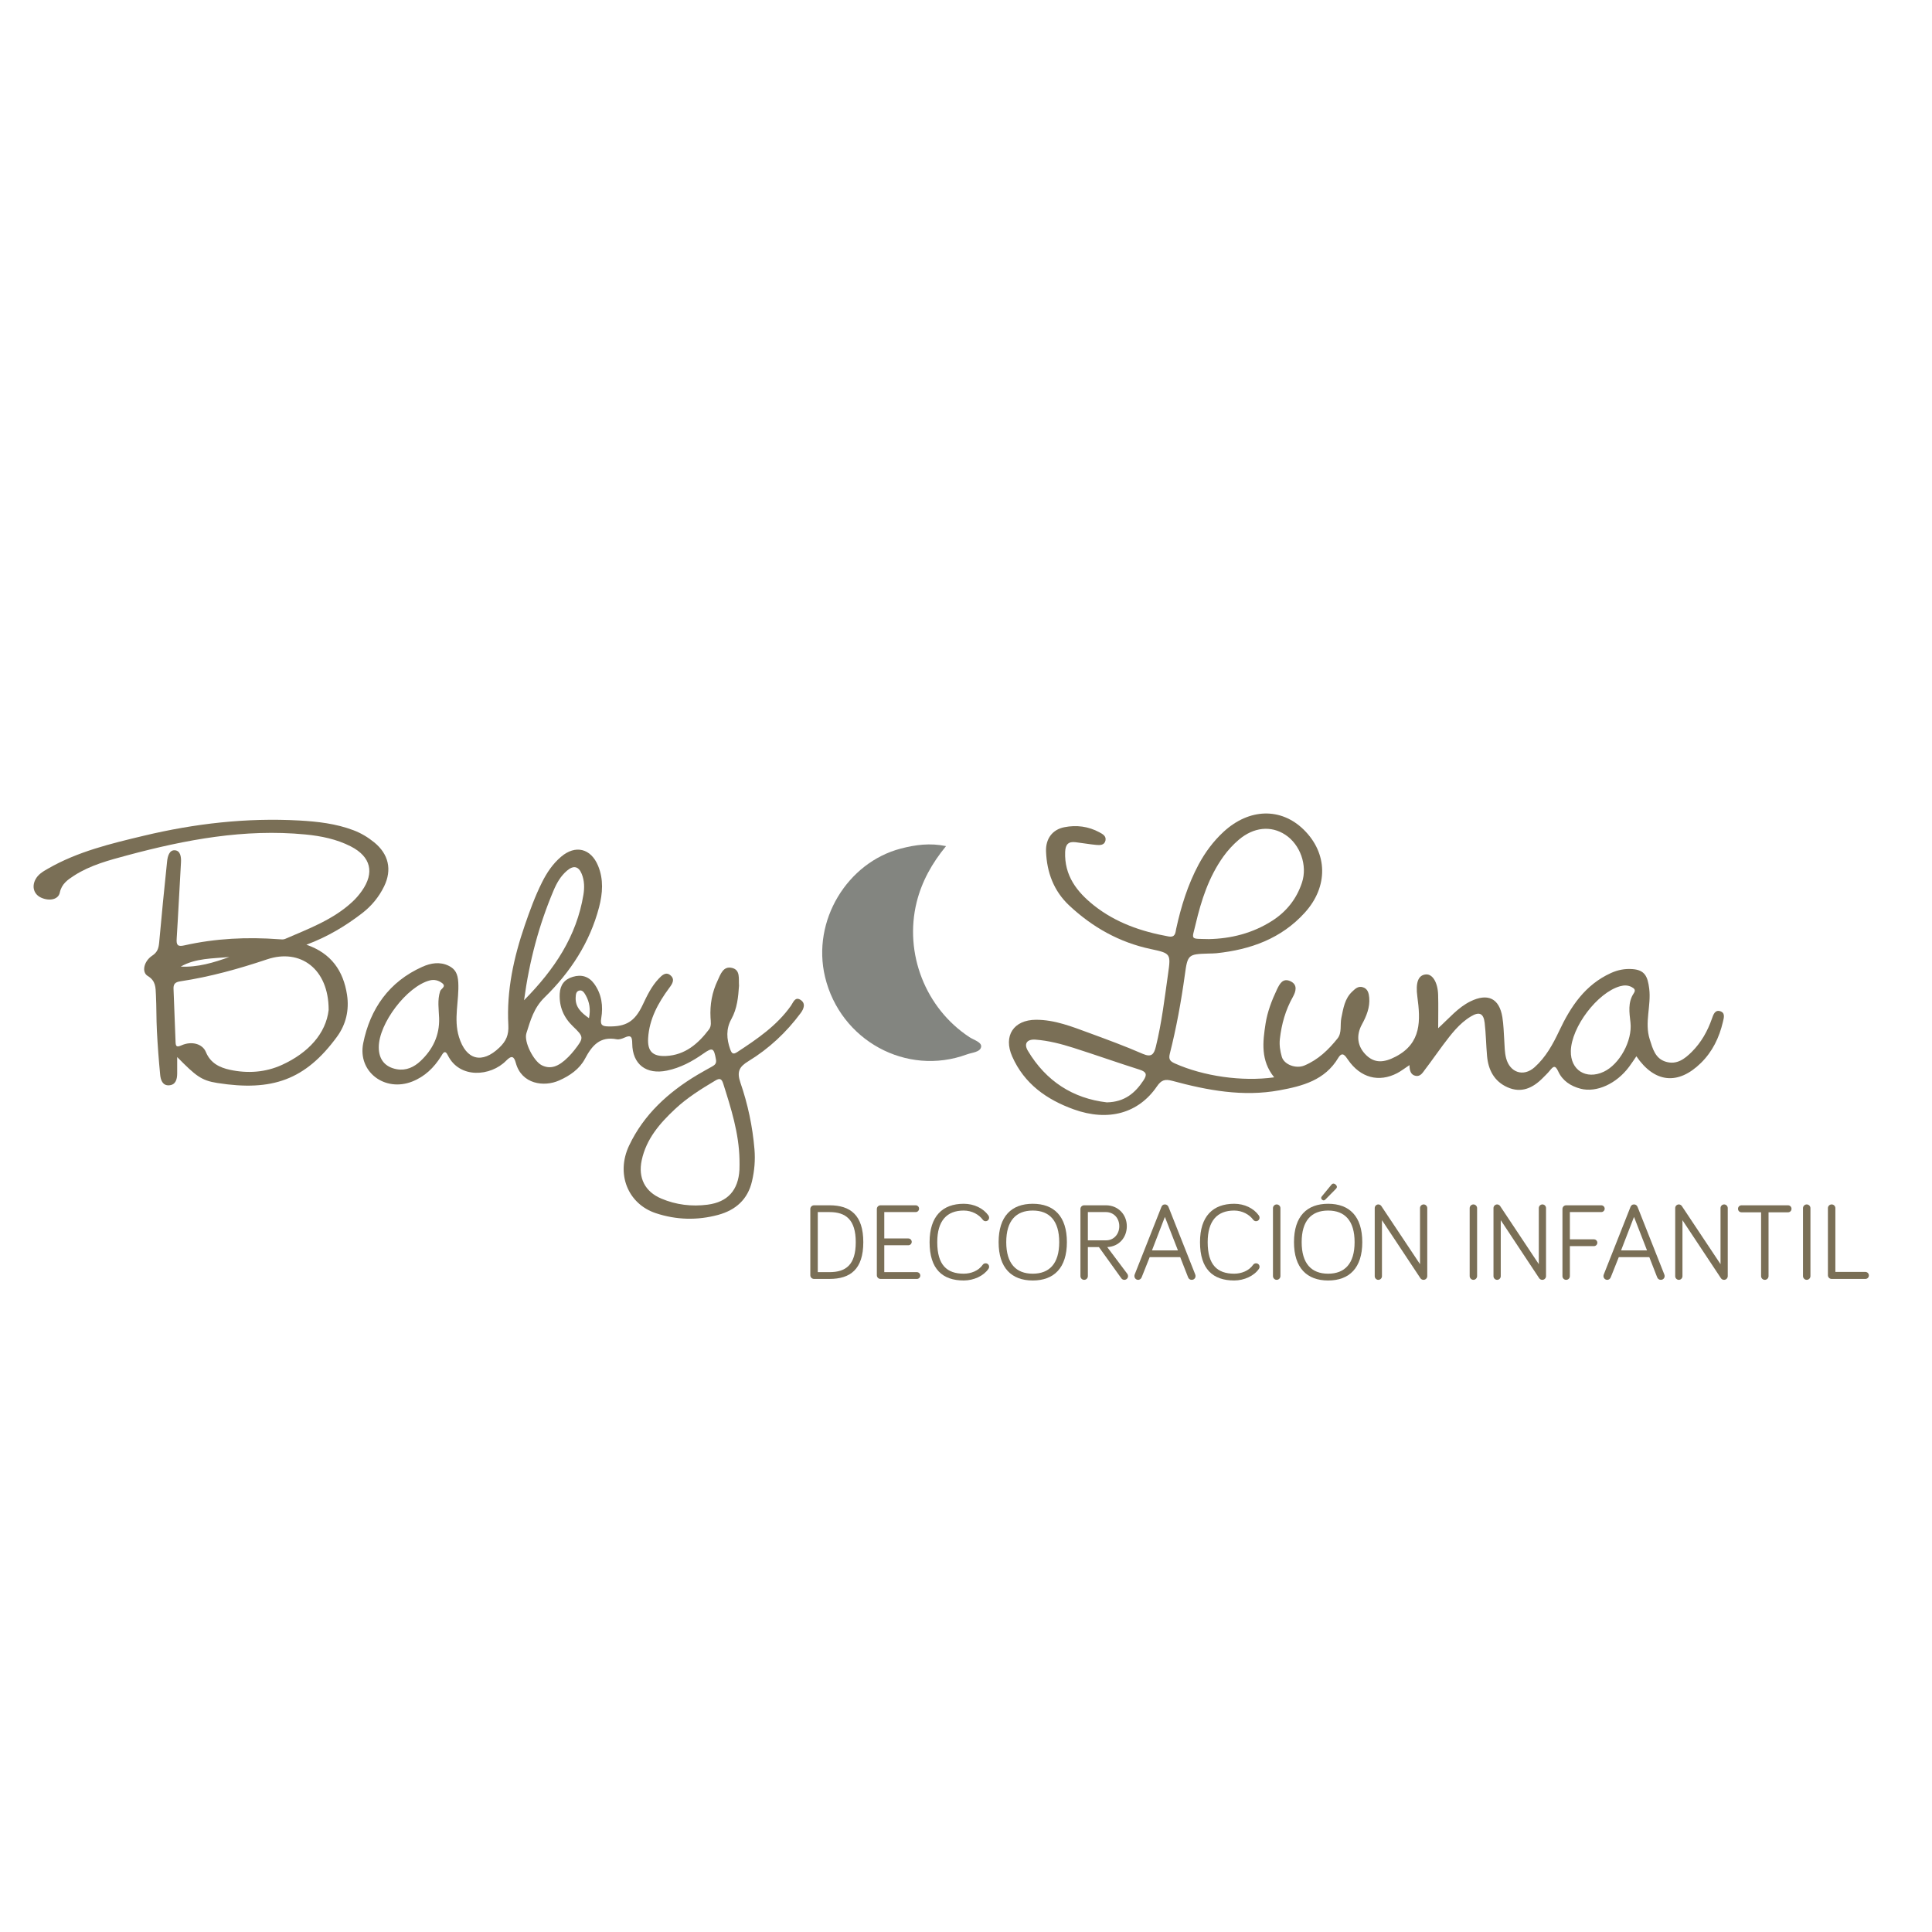
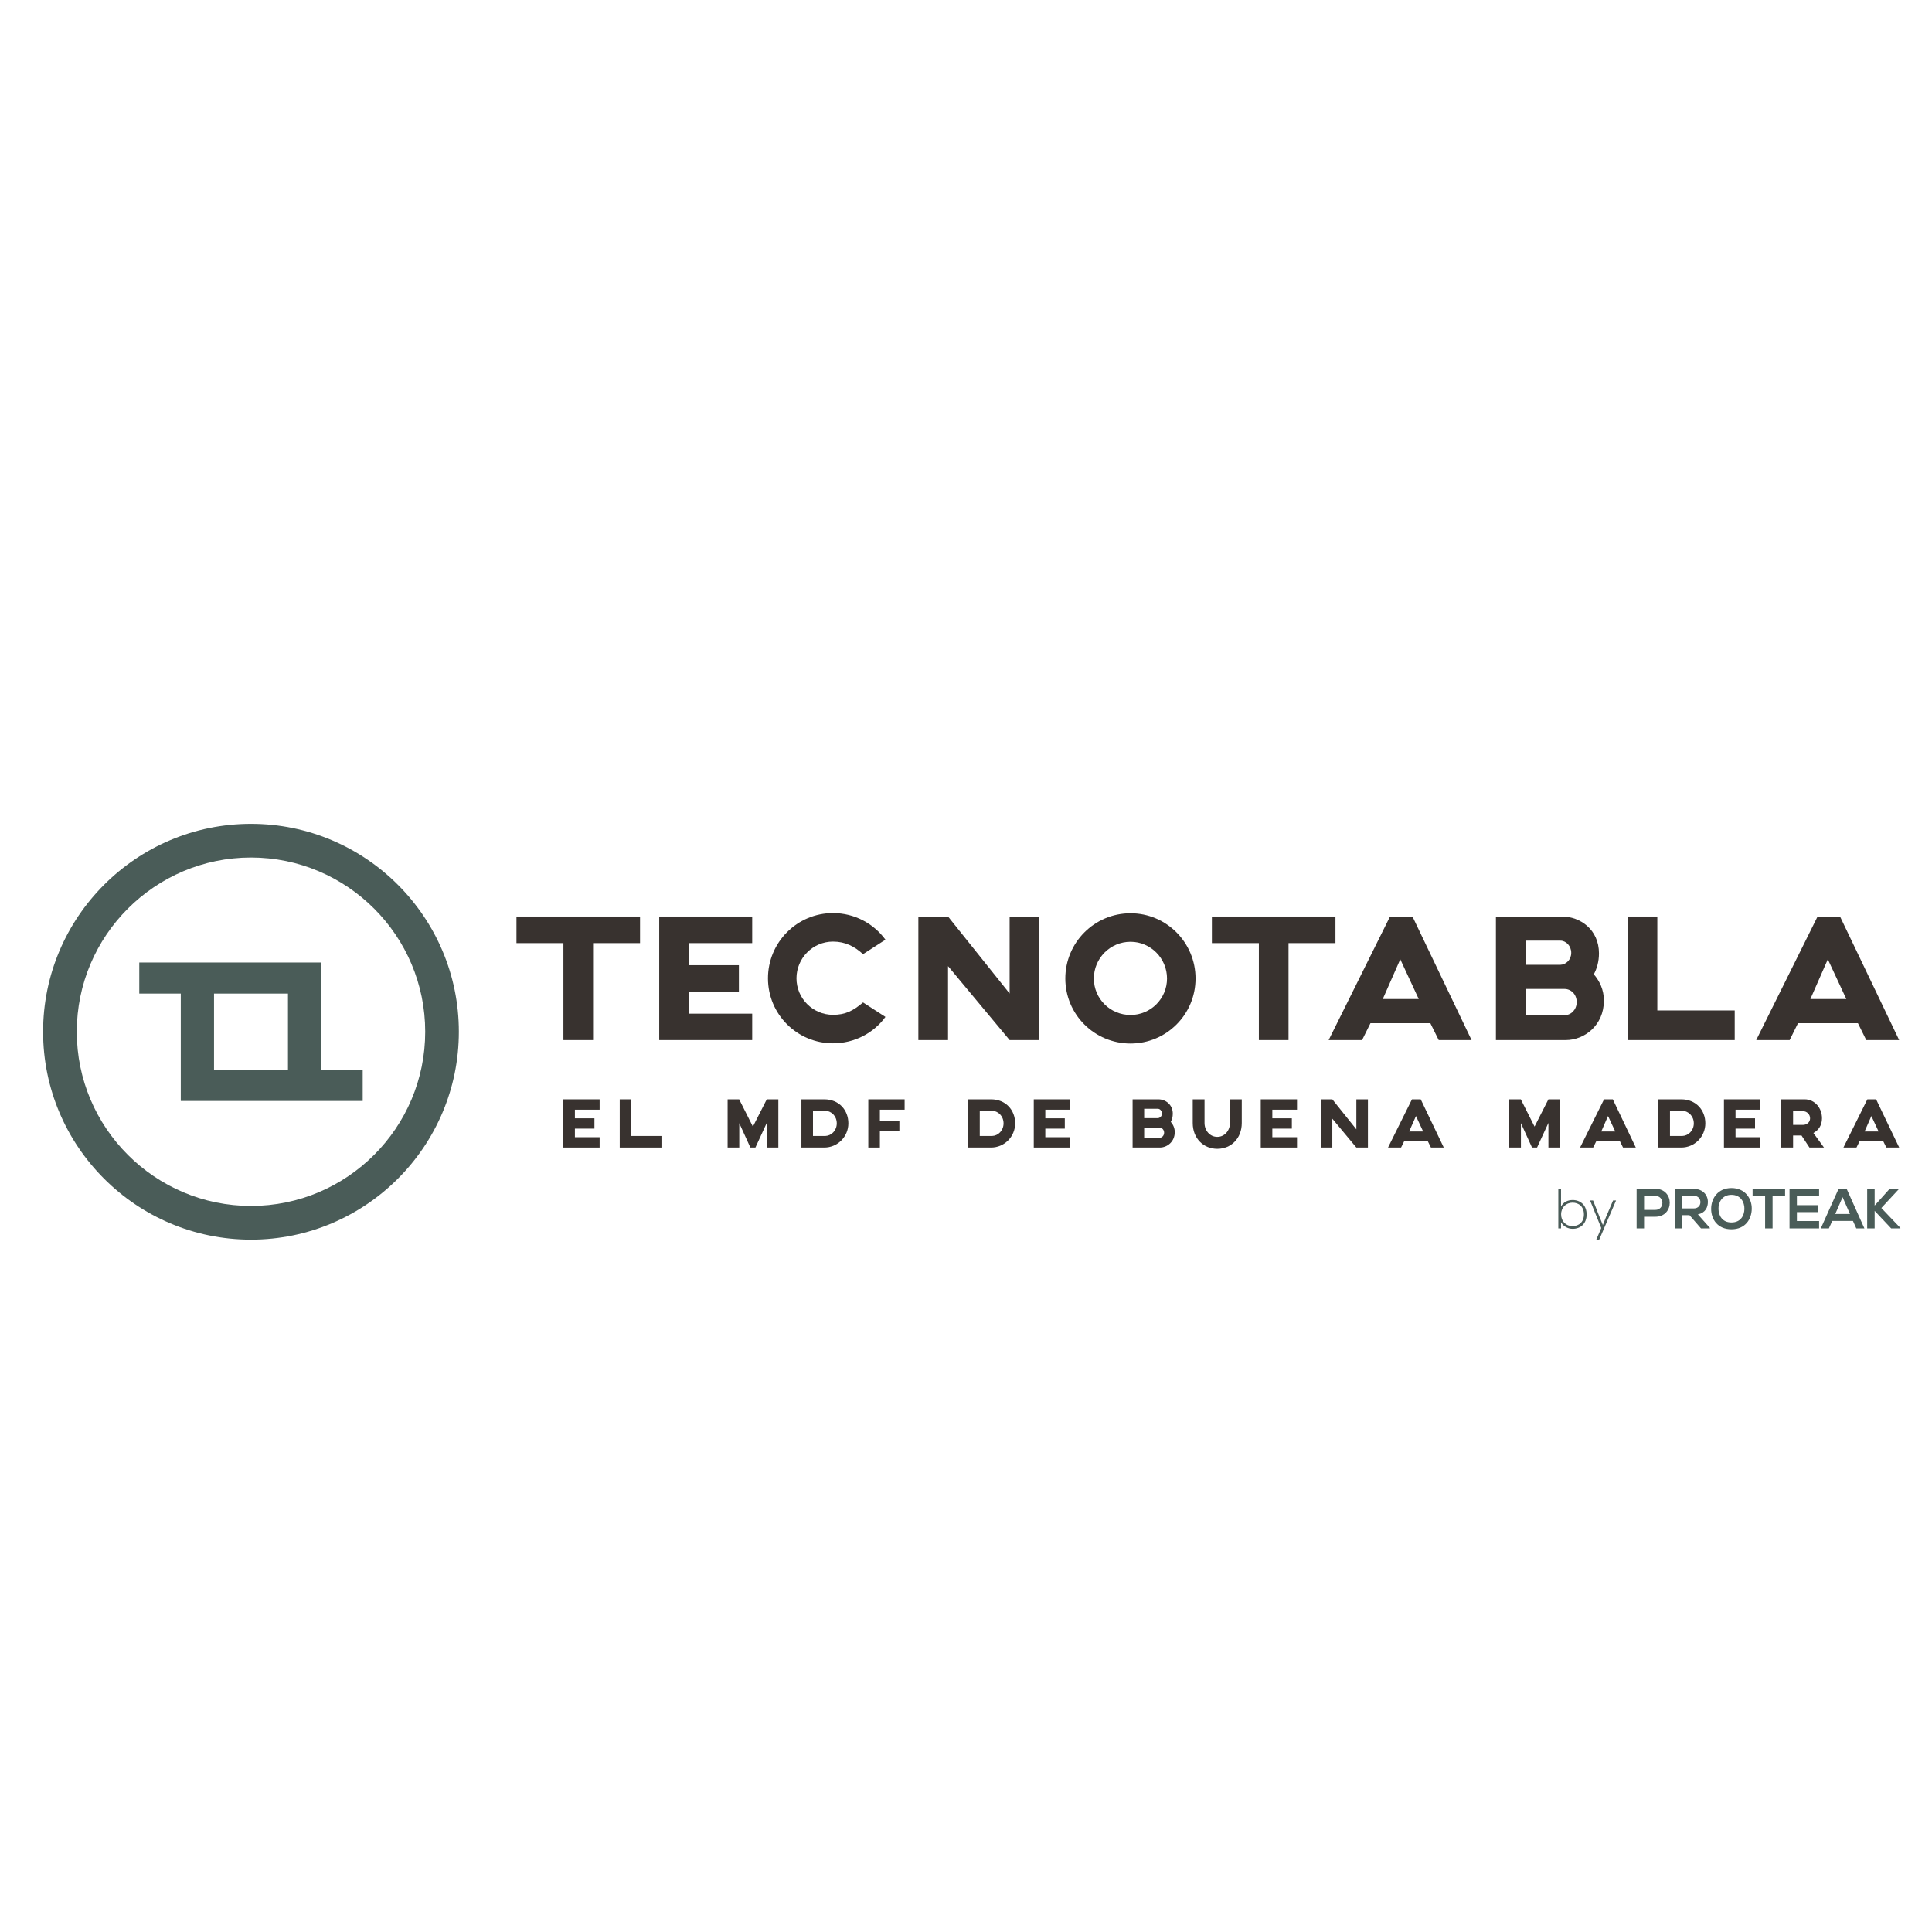
- <svg xmlns="http://www.w3.org/2000/svg" xmlns:xlink="http://www.w3.org/1999/xlink" version="1.1" id="Capa_1" x="0px" y="0px" width="450px" height="450px" viewBox="0 0 450 450" enable-background="new 0 0 450 450" xml:space="preserve">
+ <svg xmlns="http://www.w3.org/2000/svg" version="1.1" id="Capa_1" x="0px" y="0px" width="450px" height="450px" viewBox="0 0 450 450" enable-background="new 0 0 450 450" xml:space="preserve">
  <g>
-     <g>
-       <g>
-         <defs>
-           <rect id="SVGID_74_" x="-527.563" y="124.062" width="408.996" height="185.66" />
-         </defs>
-         <clipPath id="SVGID_1_">
-           <use xlink:href="#SVGID_74_" overflow="visible" />
-         </clipPath>
-         <g clip-path="url(#SVGID_1_)">
-           <defs>
-             <path id="SVGID_76_" d="M-217.311,124.062c17.077,11.705,28.606,38.736,44.914,52.967       c26.746,23.377,32.102,16.051,53.822,28.664c-0.493-20.325-23.873-41.633-36.655-52.66       C-178.013,133.403-189.238,125.946-217.311,124.062z" />
-           </defs>
-           <clipPath id="SVGID_2_">
-             <use xlink:href="#SVGID_76_" overflow="visible" />
-           </clipPath>
-           <defs>
-             <filter id="Adobe_OpacityMaskFilter" filterUnits="userSpaceOnUse" x="-345.27" y="-12.357" width="354.65" height="354.472">
-               <feColorMatrix type="matrix" values="1 0 0 0 0  0 1 0 0 0  0 0 1 0 0  0 0 0 1 0" />
-             </filter>
-           </defs>
-           <mask maskUnits="userSpaceOnUse" x="-345.27" y="-12.357" width="354.65" height="354.472" id="SVGID_4_">
-             <g filter="url(#Adobe_OpacityMaskFilter)">
-               <g enable-background="new    ">
-                 <g>
-                   <defs>
-                     <polygon id="SVGID_79_" points="-260.22,171.958 -176.52,78.511 -75.675,157.792 -159.371,251.246          " />
-                   </defs>
-                   <clipPath id="SVGID_6_" clip-path="url(#SVGID_2_)">
-                     <use xlink:href="#SVGID_79_" overflow="visible" />
-                   </clipPath>
-                   <linearGradient id="SVGID_8_" gradientUnits="userSpaceOnUse" x1="-3638.696" y1="-3944.558" x2="-3638.169" y2="-3944.558" gradientTransform="matrix(37.9924 -45.2779 45.2779 37.9924 316667.75 -14714.479)">
-                     <stop offset="0" style="stop-color:#828383" />
-                     <stop offset="0.413" style="stop-color:#828383" />
-                     <stop offset="0.7" style="stop-color:#C5C5C6" />
-                     <stop offset="0.917" style="stop-color:#FFFFFF" />
-                     <stop offset="1" style="stop-color:#FFFFFF" />
-                   </linearGradient>
-                   <polygon clip-path="url(#SVGID_6_)" fill="url(#SVGID_8_)" points="-151.92,342.114 9.381,149.88 -183.971,-12.357           -345.27,179.877         " />
-                 </g>
-               </g>
-             </g>
-           </mask>
-           <g clip-path="url(#SVGID_2_)" mask="url(#SVGID_4_)">
-             <g>
-               <defs>
-                 <rect id="SVGID_82_" x="-260.22" y="78.511" width="184.545" height="172.735" />
-               </defs>
-               <clipPath id="SVGID_9_">
-                 <use xlink:href="#SVGID_82_" overflow="visible" />
-               </clipPath>
-               <g clip-path="url(#SVGID_9_)">
-                 <defs>
-                   <polygon id="SVGID_84_" points="-260.22,171.958 -176.52,78.511 -75.675,157.792 -159.371,251.246         " />
-                 </defs>
-                 <clipPath id="SVGID_10_">
-                   <use xlink:href="#SVGID_84_" overflow="visible" />
-                 </clipPath>
-                 <linearGradient id="SVGID_11_" gradientUnits="userSpaceOnUse" x1="-3638.696" y1="-3944.558" x2="-3638.169" y2="-3944.558" gradientTransform="matrix(37.9924 -45.2779 45.2779 37.9924 316667.75 -14714.479)">
-                   <stop offset="0" style="stop-color:#EAD535" />
-                   <stop offset="0.413" style="stop-color:#EAD535" />
-                   <stop offset="0.917" style="stop-color:#ECDD60" />
-                   <stop offset="1" style="stop-color:#ECDD60" />
-                 </linearGradient>
-                 <polygon clip-path="url(#SVGID_10_)" fill="url(#SVGID_11_)" points="-151.92,342.114 9.381,149.88 -183.971,-12.357          -345.27,179.877        " />
-               </g>
-             </g>
-           </g>
-         </g>
-         <g clip-path="url(#SVGID_1_)">
-           <defs>
-             <path id="SVGID_98_" d="M-286.086,124.062v185.66l167.417-0.154c0,0,0.042-70.814,0.05-101.812       c-0.008-31.001-55.926-42.873-55.926-42.873s-11.591-38.794-42.854-40.821H-286.086z" />
-           </defs>
-           <clipPath id="SVGID_13_">
-             <use xlink:href="#SVGID_98_" overflow="visible" />
-           </clipPath>
-           <defs>
-             <filter id="Adobe_OpacityMaskFilter_1_" filterUnits="userSpaceOnUse" x="-523.72" y="-128.673" width="642.734" height="642.735">
-               <feColorMatrix type="matrix" values="1 0 0 0 0  0 1 0 0 0  0 0 1 0 0  0 0 0 1 0" />
-             </filter>
-           </defs>
-           <mask maskUnits="userSpaceOnUse" x="-523.72" y="-128.673" width="642.734" height="642.735" id="SVGID_15_">
-             <g filter="url(#Adobe_OpacityMaskFilter_1_)">
-               <g enable-background="new    ">
-                 <g>
-                   <defs>
-                     <polygon id="SVGID_101_" points="-374.949,192.694 -202.356,43.923 -29.754,192.694 -202.356,341.47          " />
-                   </defs>
-                   <clipPath id="SVGID_17_" clip-path="url(#SVGID_13_)">
-                     <use xlink:href="#SVGID_101_" overflow="visible" />
-                   </clipPath>
-                   <linearGradient id="SVGID_18_" gradientUnits="userSpaceOnUse" x1="-3613.928" y1="-4014.773" x2="-3613.4" y2="-4014.773" gradientTransform="matrix(255.5374 -255.5374 255.5374 255.5374 1949129.75 102710.148)">
-                     <stop offset="0" style="stop-color:#181B16" />
-                     <stop offset="0.485" style="stop-color:#181B16" />
-                     <stop offset="0.529" style="stop-color:#22231F" />
-                     <stop offset="0.605" style="stop-color:#393935" />
-                     <stop offset="0.702" style="stop-color:#5F5E5D" />
-                     <stop offset="0.818" style="stop-color:#A6A3A3" />
-                     <stop offset="0.922" style="stop-color:#FFFFFF" />
-                     <stop offset="1" style="stop-color:#FFFFFF" />
-                   </linearGradient>
-                   <polygon clip-path="url(#SVGID_17_)" fill="url(#SVGID_18_)" points="-202.356,514.062 119.015,192.694 -202.356,-128.673           -523.72,192.694         " />
-                 </g>
-               </g>
-             </g>
-           </mask>
-           <g clip-path="url(#SVGID_13_)" mask="url(#SVGID_15_)">
-             <g>
-               <defs>
-                 <rect id="SVGID_104_" x="-374.949" y="43.923" width="345.195" height="297.547" />
-               </defs>
-               <clipPath id="SVGID_19_">
-                 <use xlink:href="#SVGID_104_" overflow="visible" />
-               </clipPath>
-               <g clip-path="url(#SVGID_19_)">
-                 <defs>
-                   <polygon id="SVGID_106_" points="-374.949,208.947 -202.356,43.923 -29.754,208.947 -202.356,341.47         " />
-                 </defs>
-                 <clipPath id="SVGID_20_">
-                   <use xlink:href="#SVGID_106_" overflow="visible" />
-                 </clipPath>
-                 <linearGradient id="SVGID_22_" gradientUnits="userSpaceOnUse" x1="-3613.899" y1="-4014.834" x2="-3613.372" y2="-4014.834" gradientTransform="matrix(255.5374 -255.5374 255.5374 255.5374 1949129.75 102740.961)">
-                   <stop offset="0" style="stop-color:#ECE384" />
-                   <stop offset="0.485" style="stop-color:#ECE384" />
-                   <stop offset="0.586" style="stop-color:#EBE07C" />
-                   <stop offset="0.755" style="stop-color:#E8D766" />
-                   <stop offset="0.922" style="stop-color:#E5CB46" />
-                   <stop offset="1" style="stop-color:#E5CB46" />
-                 </linearGradient>
-                 <polygon clip-path="url(#SVGID_20_)" fill="url(#SVGID_22_)" points="-202.356,514.062 119.015,192.694 -202.356,-128.673          -523.72,192.694        " />
-               </g>
-             </g>
-           </g>
-         </g>
-       </g>
-     </g>
-   </g>
-   <g>
-     <g>
-       <g>
-         <path fill="#7A6F56" d="M193.201,280.736c4.872,0,7.878,2.288,7.878,8.591c0,6.297-3.006,8.561-7.878,8.561h-3.593     c-0.482,0-0.87-0.381-0.87-0.863v-15.422c0-0.481,0.388-0.866,0.87-0.866H193.201z M190.476,296.307h2.726     c3.803,0,6.119-1.679,6.119-6.979c0-5.253-2.316-7.012-6.119-7.012h-2.726V296.307z" />
-         <path fill="#7A6F56" d="M205.104,297.888c-0.487,0-0.87-0.381-0.87-0.863v-15.422c0-0.481,0.383-0.866,0.87-0.866h8.173     c0.44,0,0.792,0.359,0.792,0.79c0,0.435-0.352,0.789-0.792,0.789h-7.311v6.145h5.604c0.436,0,0.789,0.357,0.789,0.792     s-0.354,0.79-0.789,0.79h-5.604v6.265h7.599c0.428,0,0.787,0.361,0.787,0.796c0,0.436-0.359,0.785-0.787,0.785H205.104z" />
-         <path fill="#7A6F56" d="M216.519,289.327c0-6.036,3.009-8.945,7.951-8.945c2.425,0,4.535,1.047,5.738,2.701     c0.12,0.174,0.175,0.357,0.175,0.531c0,0.46-0.358,0.826-0.812,0.826c-0.233,0-0.462-0.087-0.664-0.341     c-0.873-1.195-2.521-2.139-4.437-2.139c-3.934,0-6.165,2.372-6.165,7.366c0,5.301,2.231,7.341,6.165,7.341     c1.686,0,3.436-0.658,4.437-2.091c0.177-0.254,0.458-0.33,0.664-0.33c0.454,0,0.812,0.354,0.812,0.812     c0,0.202-0.055,0.339-0.157,0.488c-1.117,1.63-3.409,2.703-5.756,2.703C219.527,298.251,216.519,295.594,216.519,289.327z" />
-         <path fill="#7A6F56" d="M232.597,289.327c0-6.036,3.003-8.945,7.95-8.945c4.948,0,7.953,2.909,7.953,8.945     c0,5.988-3.005,8.924-7.953,8.924C235.6,298.251,232.597,295.315,232.597,289.327z M234.374,289.327     c0,4.969,2.273,7.341,6.173,7.341c3.9,0,6.164-2.372,6.164-7.341c0-4.994-2.264-7.366-6.164-7.366     C236.647,281.961,234.374,284.333,234.374,289.327z" />
-         <path fill="#7A6F56" d="M253.384,297.228c0,0.485-0.378,0.872-0.863,0.872c-0.49,0-0.867-0.387-0.867-0.872v-15.625     c0-0.481,0.377-0.866,0.867-0.866h5.072c2.831,0,4.864,2.143,4.864,4.874c0,2.615-1.806,4.735-4.559,4.862l4.67,6.224     c0.114,0.151,0.181,0.354,0.181,0.531c0,0.485-0.39,0.872-0.867,0.872c-0.256,0-0.542-0.106-0.742-0.415l-5.179-7.212h-2.577     V297.228z M253.384,288.897h4.265c1.78,0,3.055-1.456,3.055-3.287c0-1.893-1.297-3.295-3.136-3.295h-4.184V288.897z" />
-         <path fill="#7A6F56" d="M267.782,292.817l-1.859,4.668c-0.131,0.328-0.408,0.614-0.841,0.614c-0.483,0-0.857-0.415-0.857-0.872     c0-0.101,0.016-0.281,0.068-0.38l6.22-15.727c0.125-0.31,0.358-0.587,0.812-0.587c0.438,0,0.715,0.277,0.843,0.587l6.224,15.727     c0.05,0.13,0.07,0.302,0.07,0.38c0,0.457-0.354,0.872-0.888,0.872c-0.439,0-0.714-0.261-0.845-0.593l-1.833-4.689H267.782z      M271.325,283.44l-3.007,7.799h6.046L271.325,283.44z" />
-         <path fill="#7A6F56" d="M279.505,289.327c0-6.036,3.007-8.945,7.958-8.945c2.417,0,4.528,1.047,5.729,2.701     c0.132,0.174,0.183,0.357,0.183,0.531c0,0.46-0.359,0.826-0.819,0.826c-0.232,0-0.456-0.087-0.664-0.341     c-0.869-1.195-2.528-2.139-4.429-2.139c-3.928,0-6.173,2.372-6.173,7.366c0,5.301,2.245,7.341,6.173,7.341     c1.675,0,3.435-0.658,4.429-2.091c0.181-0.254,0.464-0.33,0.664-0.33c0.46,0,0.819,0.354,0.819,0.812     c0,0.202-0.051,0.339-0.153,0.488c-1.122,1.63-3.422,2.703-5.759,2.703C282.512,298.251,279.505,295.594,279.505,289.327z" />
-         <path fill="#7A6F56" d="M298.235,297.228c0,0.457-0.387,0.872-0.871,0.872c-0.479,0-0.865-0.415-0.865-0.872v-15.83     c0-0.457,0.386-0.863,0.865-0.863c0.484,0,0.871,0.406,0.871,0.863V297.228z" />
-         <path fill="#7A6F56" d="M309.348,298.251c-4.947,0-7.953-2.936-7.953-8.924c0-6.036,3.006-8.945,7.953-8.945     c4.944,0,7.953,2.909,7.953,8.945C317.301,295.315,314.292,298.251,309.348,298.251z M309.348,281.961     c-3.901,0-6.164,2.372-6.164,7.366c0,4.969,2.263,7.341,6.164,7.341c3.896,0,6.164-2.372,6.164-7.341     C315.512,284.333,313.244,281.961,309.348,281.961z M307.944,279.438c0.306,0.258,0.534,0.176,0.77-0.052l2.464-2.499     c0.278-0.281,0.306-0.609-0.074-0.971c-0.409-0.352-0.768-0.25-0.968,0l-2.269,2.757     C307.687,278.903,307.639,279.181,307.944,279.438z" />
-         <path fill="#7A6F56" d="M332.436,281.375v15.853c0,0.485-0.39,0.872-0.867,0.872c-0.308,0-0.536-0.132-0.717-0.361l-8.967-13.534     v13.049c0,0.46-0.39,0.847-0.843,0.847c-0.461,0-0.841-0.387-0.841-0.847v-15.878c0-0.458,0.38-0.841,0.841-0.841     c0.303,0,0.561,0.182,0.683,0.355l9.023,13.557v-13.071c0-0.458,0.381-0.841,0.842-0.841     C332.046,280.534,332.436,280.917,332.436,281.375z" />
-         <path fill="#7A6F56" d="M344.045,297.228c0,0.457-0.379,0.872-0.862,0.872s-0.868-0.415-0.868-0.872v-15.83     c0-0.457,0.385-0.863,0.868-0.863s0.862,0.406,0.862,0.863V297.228z" />
-         <path fill="#7A6F56" d="M360.099,281.375v15.853c0,0.485-0.376,0.872-0.863,0.872c-0.306,0-0.536-0.132-0.718-0.361     l-8.963-13.534v13.049c0,0.46-0.391,0.847-0.844,0.847c-0.459,0-0.849-0.387-0.849-0.847v-15.878c0-0.458,0.39-0.841,0.849-0.841     c0.301,0,0.563,0.182,0.685,0.355l9.022,13.557v-13.071c0-0.458,0.387-0.841,0.84-0.841     C359.723,280.534,360.099,280.917,360.099,281.375z" />
-         <path fill="#7A6F56" d="M365.651,297.228c0,0.485-0.374,0.872-0.866,0.872c-0.485,0-0.86-0.387-0.86-0.872v-15.625     c0-0.481,0.375-0.866,0.86-0.866h8.187c0.422,0,0.79,0.359,0.79,0.79c0,0.435-0.368,0.789-0.79,0.789h-7.32v6.349h5.609     c0.436,0,0.789,0.356,0.789,0.788c0,0.435-0.354,0.791-0.789,0.791h-5.609V297.228z" />
-         <path fill="#7A6F56" d="M377.045,292.817l-1.861,4.668c-0.128,0.328-0.403,0.614-0.84,0.614c-0.485,0-0.867-0.415-0.867-0.872     c0-0.101,0.026-0.281,0.075-0.38l6.219-15.727c0.135-0.31,0.357-0.587,0.822-0.587c0.43,0,0.71,0.277,0.829,0.587l6.227,15.727     c0.056,0.13,0.077,0.302,0.077,0.38c0,0.457-0.354,0.872-0.886,0.872c-0.436,0-0.719-0.261-0.854-0.593l-1.827-4.689H377.045z      M380.593,283.44l-3.013,7.799h6.043L380.593,283.44z" />
-         <path fill="#7A6F56" d="M402.426,281.375v15.853c0,0.485-0.383,0.872-0.863,0.872c-0.312,0-0.542-0.132-0.713-0.361     l-8.973-13.534v13.049c0,0.46-0.388,0.847-0.84,0.847c-0.464,0-0.848-0.387-0.848-0.847v-15.878c0-0.458,0.384-0.841,0.848-0.841     c0.303,0,0.557,0.182,0.682,0.355l9.024,13.557v-13.071c0-0.458,0.38-0.841,0.842-0.841     C402.043,280.534,402.426,280.917,402.426,281.375z" />
-         <path fill="#7A6F56" d="M405.635,282.368c-0.465,0-0.817-0.35-0.817-0.816c0-0.456,0.353-0.815,0.817-0.815h10.831     c0.452,0,0.813,0.359,0.813,0.815c0,0.467-0.361,0.816-0.813,0.816h-4.539v14.859c0,0.485-0.381,0.872-0.865,0.872     s-0.871-0.387-0.871-0.872v-14.859H405.635z" />
-         <path fill="#7A6F56" d="M421.686,297.228c0,0.457-0.38,0.872-0.864,0.872c-0.485,0-0.871-0.415-0.871-0.872v-15.83     c0-0.457,0.386-0.863,0.871-0.863c0.484,0,0.864,0.406,0.864,0.863V297.228z" />
-         <path fill="#7A6F56" d="M434.478,296.26c0.46,0,0.816,0.354,0.816,0.819c0,0.459-0.356,0.809-0.816,0.809h-7.854     c-0.48,0-0.868-0.381-0.868-0.863v-15.627c0-0.48,0.388-0.863,0.868-0.863c0.485,0,0.868,0.383,0.868,0.863v14.862H434.478z" />
-       </g>
-     </g>
-     <g>
-       <g>
-         <g>
-           <g>
-             <path fill="#7A6F56" d="M400.564,235.499c-1.144-0.291-1.512,0.881-1.818,1.751c-1.018,2.917-2.483,5.534-4.691,7.745       c-1.686,1.682-3.511,3.045-6.002,2.318c-2.527-0.729-3.096-3.036-3.798-5.227c-1.26-3.924,0.379-7.85-0.123-11.828       c-0.355-2.821-1.023-4.326-3.888-4.535c-1.755-0.135-3.416,0.18-5.019,0.911c-6.011,2.729-9.388,7.802-12.062,13.492       c-1.473,3.126-3.136,6.15-5.743,8.468c-2.598,2.311-5.742,1.213-6.613-2.107c-0.365-1.385-0.343-2.789-0.436-4.185       c-0.115-1.794-0.158-3.604-0.44-5.378c-0.72-4.416-3.4-5.666-7.448-3.682c-2.883,1.424-4.88,3.859-7.504,6.247       c0-2.817,0.064-5.284-0.01-7.761c-0.082-2.91-1.309-4.876-2.825-4.767c-1.833,0.129-2.455,1.925-2.018,5.169       c0.734,5.488,1.018,10.797-5.007,13.961c-2.787,1.468-4.919,1.566-6.868-0.291c-2.089-2.008-2.453-4.582-1.036-7.189       c1.064-1.941,1.899-3.979,1.704-6.236c-0.092-0.971-0.293-2.072-1.495-2.433c-1.08-0.327-1.772,0.363-2.452,1.005       c-1.783,1.662-2.084,3.93-2.55,6.154c-0.326,1.588,0.174,3.426-0.867,4.753c-2.107,2.646-4.537,4.987-7.735,6.321       c-1.971,0.824-4.761-0.205-5.272-2.065c-0.38-1.325-0.605-2.718-0.437-4.16c0.396-3.458,1.312-6.703,3.025-9.75       c0.672-1.21,1.205-2.831-0.569-3.655c-1.779-0.82-2.508,0.613-3.14,1.916c-1.21,2.549-2.224,5.211-2.656,7.98       c-0.66,4.247-1.174,8.568,2.01,12.492c-7.499,1.041-16.462-0.264-23.125-3.234c-1.065-0.484-1.523-0.906-1.185-2.264       c1.535-6.055,2.648-12.196,3.503-18.383c0.643-4.744,0.801-4.809,5.491-4.951c0.627-0.016,1.256-0.014,1.876-0.076       c7.932-0.84,15.094-3.395,20.583-9.465c5.495-6.065,5.34-13.816-0.252-19.307c-5.301-5.21-12.727-5.004-18.682,0.495       c-2.383,2.198-4.276,4.763-5.808,7.604c-2.525,4.724-4.094,9.787-5.229,14.993c-0.193,0.948-0.181,2.059-1.805,1.769       c-6.313-1.14-12.264-3.193-17.346-7.221c-3.993-3.172-6.925-6.965-6.707-12.485c0.066-1.765,0.787-2.446,2.437-2.239       c1.621,0.186,3.229,0.487,4.856,0.633c0.849,0.077,1.859,0.066,2.097-1.027c0.224-1.045-0.652-1.5-1.4-1.912       c-2.586-1.395-5.362-1.75-8.185-1.187c-2.796,0.55-4.366,2.706-4.259,5.644c0.19,4.88,1.796,9.209,5.412,12.594       c5.405,5.059,11.653,8.58,18.972,10.135c4.638,0.987,4.708,1.088,4.054,5.678c-0.813,5.718-1.476,11.454-2.863,17.082       c-0.435,1.742-0.999,2.538-3.039,1.654c-4.079-1.779-8.26-3.316-12.436-4.85c-4.035-1.479-8.049-3.099-12.438-3.088       c-5.24,0.02-7.656,3.774-5.544,8.545c2.816,6.39,8.052,10.057,14.34,12.324c8.046,2.895,15.09,0.914,19.373-5.352       c1.023-1.488,1.852-1.753,3.562-1.297c8.183,2.216,16.483,3.774,24.977,2.207c5.343-0.977,10.582-2.336,13.687-7.541       c0.969-1.597,1.619-0.531,2.305,0.467c2.877,4.157,7.148,5.309,11.436,3.075c0.947-0.5,1.799-1.179,2.854-1.867       c0.02,1.237,0.271,2.292,1.477,2.508c1.111,0.195,1.634-0.809,2.18-1.522c1.428-1.857,2.751-3.798,4.156-5.668       c1.894-2.499,3.766-5.03,6.519-6.67c1.935-1.166,2.93-0.708,3.184,1.521c0.297,2.553,0.325,5.143,0.553,7.707       c0.287,3.25,1.677,5.909,4.746,7.279c3.234,1.444,5.923,0.187,8.242-2.164c0.542-0.557,1.125-1.092,1.614-1.697       c0.803-0.986,1.258-1.416,1.99,0.191c0.987,2.156,2.88,3.413,5.216,4.018c3.671,0.945,8.316-1.13,11.281-5.119       c0.57-0.771,1.1-1.572,1.694-2.439c4.278,6.259,9.755,6.729,15.024,1.564c2.713-2.665,4.269-5.916,5.128-9.561       C401.562,236.968,401.871,235.835,400.564,235.499z M278.488,215.245c1.312-5.572,3.058-10.976,6.443-15.72       c1.048-1.464,2.262-2.79,3.633-3.954c3.456-2.917,7.464-3.328,10.8-1.145c3.476,2.271,5.229,7.145,3.886,11.163       c-1.245,3.762-3.568,6.716-6.919,8.866c-4.605,2.959-9.706,4.18-14.763,4.279C277.072,218.615,277.589,219.062,278.488,215.245       z M266.341,251.638c-1.954,2.959-4.402,5.043-8.543,5.125c-7.863-0.912-14.154-4.918-18.396-12.033       c-0.981-1.645-0.186-2.723,1.787-2.578c3.052,0.23,6.017,1.009,8.911,1.93c5.129,1.635,10.213,3.441,15.349,5.066       C267.066,249.664,267.212,250.318,266.341,251.638z M380.529,231.361c-1.419,2.129-1.014,4.508-0.759,6.82       c0.474,4.185-2.511,9.725-6.258,11.465c-4.092,1.896-7.735-0.409-7.634-4.842c0.121-5.601,6.201-13.614,11.471-15.093       c0.92-0.254,1.839-0.27,2.717,0.205C380.704,230.259,381.035,230.613,380.529,231.361z" />
-           </g>
-           <g>
-             <path fill="#7A6F56" d="M186.429,232.87c-1.271-0.791-1.687,0.665-2.208,1.396c-3.291,4.646-7.877,7.748-12.532,10.799       c-0.973,0.633-1.272,0.269-1.615-0.682c-0.851-2.398-0.999-4.723,0.274-7.02c1.365-2.464,1.608-5.186,1.783-7.78       c-0.122-1.659,0.354-3.642-1.605-4.13c-2.079-0.52-2.69,1.471-3.371,2.92c-1.303,2.722-1.824,5.623-1.659,8.654       c0.05,0.916,0.259,1.933-0.351,2.74c-2.535,3.346-5.573,5.971-10.006,6.192c-3.117,0.15-4.364-1.089-4.176-4.173       c0.272-4.447,2.343-8.2,4.928-11.69c0.713-0.952,1.35-1.94,0.336-2.872c-1.102-1.011-2.055-0.063-2.797,0.727       c-1.698,1.787-2.737,3.986-3.77,6.172c-1.809,3.801-3.846,5.049-7.986,4.95c-1.372-0.034-1.909-0.283-1.635-1.896       c0.486-2.831,0.105-5.65-1.652-8.052c-1.222-1.666-2.91-2.228-4.974-1.601c-1.989,0.604-2.933,1.917-3.044,3.947       c-0.146,3.006,0.922,5.505,3.064,7.567c2.58,2.479,2.611,2.658,0.351,5.556c-0.433,0.558-0.907,1.077-1.399,1.581       c-2.316,2.344-4.215,2.934-6.21,1.936c-1.862-0.941-4.21-5.447-3.564-7.461c0.942-2.974,1.716-5.881,4.224-8.332       c5.99-5.846,10.542-12.754,12.702-21.012c0.836-3.23,1.08-6.48-0.236-9.658c-1.684-4.064-5.287-4.928-8.61-2.099       c-1.942,1.643-3.328,3.718-4.453,5.979c-1.611,3.217-2.836,6.592-4.006,9.992c-2.584,7.517-4.263,15.231-3.832,23.201       c0.137,2.357-0.539,3.798-2.073,5.268c-4.057,3.896-7.771,2.908-9.422-2.451c-1.31-4.238,0.071-8.475-0.165-12.727       c-0.112-1.987-0.68-3.099-2.236-3.863c-2.041-0.994-4.15-0.648-6.126,0.237c-7.751,3.466-12.153,9.757-13.778,17.796       c-1.337,6.663,5.018,11.418,11.368,8.948c2.97-1.16,5.109-3.243,6.774-5.899c0.388-0.631,0.865-1.664,1.555-0.255       c2.708,5.537,9.991,4.978,13.616,1.261c1.245-1.264,1.804-1.043,2.234,0.553c1.352,4.943,6.556,5.639,10.065,4.082       c2.502-1.096,4.771-2.678,6.025-5.037c1.654-3.123,3.504-5.316,7.433-4.564c0.558,0.098,1.262-0.148,1.813-0.402       c1.597-0.744,1.76,0,1.776,1.402c0.057,4.851,3.266,7.289,8.099,6.289c3.117-0.646,5.857-2.118,8.439-3.934       c2.174-1.531,2.491-1.349,2.959,1.326c0.174,0.947-0.241,1.287-0.873,1.648c-1.158,0.65-2.326,1.287-3.467,1.965       c-6.779,4.053-12.459,9.231-15.883,16.454c-3.12,6.594-0.292,13.582,6.197,15.748c4.78,1.59,9.679,1.718,14.544,0.404       c4.067-1.11,6.896-3.586,7.88-7.834c0.574-2.446,0.789-4.913,0.578-7.437c-0.442-5.322-1.548-10.521-3.278-15.539       c-0.862-2.517-0.302-3.676,1.874-4.995c4.771-2.911,8.824-6.698,12.167-11.206C187.233,234.976,187.729,233.677,186.429,232.87       z M102.512,230.884c-0.666,2.08-0.307,4.174-0.232,6.269c0.119,4.015-1.48,7.296-4.32,9.968       c-1.506,1.424-3.361,2.312-5.538,1.924c-2.746-0.495-4.193-2.291-4.198-5.082c-0.035-5.571,6.568-14.234,11.872-15.603       c1.081-0.279,2.044,0,2.87,0.613C104.047,229.794,102.703,230.272,102.512,230.884z M128.951,207.38       c0.74-1.748,1.659-3.354,3.129-4.599c1.485-1.268,2.684-1.036,3.414,0.769c0.639,1.562,0.662,3.229,0.397,4.852       c-1.595,9.65-6.684,17.341-13.827,24.573C123.309,223.74,125.551,215.409,128.951,207.38z M137.188,237.152       c-1.865-1.312-3.201-2.592-3.106-4.801c0.034-0.64,0.063-1.372,0.729-1.598c0.832-0.292,1.267,0.472,1.605,1.05       C137.305,233.384,137.592,235.081,137.188,237.152z M172.243,270.099c0,0.777,0.036,1.563-0.01,2.343       c-0.262,4.758-2.703,7.536-7.421,8.15c-3.68,0.479-7.329,0.046-10.777-1.417c-3.805-1.602-5.44-4.822-4.571-8.918       c1.06-4.982,4.216-8.616,7.79-11.954c2.802-2.628,6.042-4.65,9.343-6.611c0.985-0.598,1.468-0.503,1.837,0.654       C170.279,258.147,172.121,263.936,172.243,270.099z" />
-             <path fill="#7A6F56" d="M89.469,206.446c1.886-3.879,1.042-7.518-2.305-10.242c-1.471-1.195-3.076-2.164-4.841-2.827       c-4.067-1.54-8.347-2.028-12.628-2.267c-12.263-0.674-24.327,0.707-36.248,3.561c-7.685,1.838-15.357,3.672-22.287,7.663       c-1.17,0.668-2.318,1.331-2.946,2.59c-0.839,1.695-0.282,3.392,1.34,4.146c1.93,0.886,4.039,0.46,4.371-1.151       c0.425-2.037,1.836-3.007,3.345-3.982c3.811-2.451,8.129-3.573,12.434-4.732c13.554-3.633,27.257-6.209,41.4-4.843       c3.693,0.354,7.29,1.089,10.589,2.774c4.717,2.415,5.587,6.152,2.577,10.395c-0.625,0.889-1.357,1.74-2.149,2.477       c-4.499,4.202-10.192,6.293-15.708,8.682c-0.395,0.177-0.925,0.123-1.383,0.082c-7.449-0.558-14.833-0.212-22.121,1.432       c-1.542,0.352-1.856-0.108-1.757-1.57c0.379-5.93,0.649-11.859,1.004-17.787c0.069-1.27-0.134-2.714-1.433-2.801       c-1.285-0.088-1.678,1.41-1.803,2.593c-0.651,6.286-1.288,12.573-1.844,18.876c-0.123,1.328-0.386,2.258-1.614,3.072       c-1.961,1.293-2.529,3.851-1.044,4.741c1.882,1.124,1.816,2.715,1.898,4.353c0.144,2.809,0.083,5.631,0.228,8.438       c0.181,3.432,0.433,6.858,0.768,10.27c0.114,1.179,0.583,2.5,2.061,2.403c1.562-0.101,1.886-1.407,1.897-2.763       c0.014-1.193,0-2.382,0-3.822c4.328,4.383,5.611,5.459,9.352,6.041c12.772,2.012,20.515-0.729,27.861-10.76       c2.123-2.896,2.881-6.25,2.346-9.779c-0.848-5.55-3.652-9.669-9.462-11.669c4.874-1.817,9.048-4.314,12.944-7.306       C86.514,211.038,88.25,208.956,89.469,206.446z M53.412,222.904c-3.664,1.315-7.354,2.438-11.315,2.233       C45.598,223.14,49.57,223.28,53.412,222.904z M76.549,235.242c-0.64,5.493-4.73,9.979-10.845,12.778       c-3.862,1.771-8.03,2.049-12.162,1.155c-2.403-0.522-4.529-1.56-5.584-4.13c-0.772-1.906-3.282-2.627-5.674-1.572       c-1.165,0.516-1.35,0.234-1.391-0.773c-0.158-4.137-0.3-8.275-0.477-12.406c-0.047-1.183,0.477-1.562,1.632-1.732       c6.888-1.04,13.578-2.903,20.168-5.113C69.908,220.866,76.57,225.618,76.549,235.242z" />
-           </g>
-         </g>
-       </g>
-     </g>
-     <path fill-rule="evenodd" clip-rule="evenodd" fill="#838580" d="M220.351,197.076c-3.271,3.98-5.645,8.231-6.844,13.064   c-2.938,11.851,2.002,24.687,12.325,31.449c1.006,0.656,2.854,1.153,2.694,2.235c-0.194,1.246-2.103,1.325-3.318,1.766   c-14.05,5.18-29.498-3.225-33.042-18.053c-3.131-13.111,5.216-26.648,17.649-29.889   C213.235,196.763,216.597,196.297,220.351,197.076z" />
+     <path fill="#4A5C58" d="M363.595,276.906v4.127c0.526-1.051,1.58-1.526,2.706-1.526c1.81,0,3.259,1.208,3.259,3.353   c0,2.163-1.436,3.356-3.247,3.356c-1.107,0-2.172-0.553-2.718-1.54v1.438h-0.632v-9.207H363.595z M363.613,282.85   c0,1.62,1.133,2.734,2.666,2.734c1.447,0,2.647-0.923,2.647-2.725c0-1.826-1.2-2.739-2.647-2.739   C364.768,280.12,363.613,281.228,363.613,282.85z" />
+     <path fill="#4A5C58" d="M376.411,279.61l-3.961,9.209h-0.684l1.198-2.788l-2.607-6.421h0.7l1.512,3.839l0.768,1.887l0.742-1.896   l1.637-3.829H376.411z" />
+     <path fill="#4A5C58" d="M385.535,283.402h-2.598v2.711H381.2v-9.207c1.442,0,2.889-0.019,4.335-0.019   C390.039,276.888,390.049,283.402,385.535,283.402z M382.938,281.806h2.598c2.229,0,2.215-3.259,0-3.259h-2.598V281.806z" />
+     <path fill="#4A5C58" d="M398.263,286.113h-2.074l-2.676-3.081h-1.674v3.081h-1.734v-9.226c1.451,0,2.917,0.019,4.373,0.019   c2.175,0.007,3.319,1.456,3.319,3.05c0,1.26-0.585,2.538-2.327,2.894l2.793,3.142V286.113z M391.839,278.52v2.946h2.639   c1.109,0,1.582-0.732,1.582-1.475c0-0.737-0.491-1.472-1.582-1.472H391.839z" />
+     <path fill="#4A5C58" d="M408.02,281.556c-0.031,2.385-1.482,4.768-4.731,4.768c-3.226,0-4.729-2.331-4.729-4.752   c0-2.425,1.55-4.856,4.729-4.856C406.465,276.715,408.045,279.146,408.02,281.556z M400.269,281.595   c0.037,1.518,0.853,3.137,3.02,3.137c2.177,0,2.992-1.634,3.02-3.146c0.028-1.555-0.843-3.289-3.02-3.289   C401.121,278.297,400.227,280.048,400.269,281.595z" />
+     <path fill="#4A5C58" d="M411.13,278.479h-2.916v-1.573c2.659,0,4.906,0,7.57,0v1.573h-2.917v7.634h-1.737V278.479z" />
+     <path fill="#4A5C58" d="M423.705,286.113h-6.889c0-3.069,0-6.147,0-9.207h6.889v1.679h-5.173v2.118h4.995v1.617h-4.995v2.081h5.173   V286.113z" />
+     <path fill="#4A5C58" d="M431.589,284.374h-4.819l-0.787,1.739h-1.884l4.139-9.207h1.884l4.132,9.207h-1.889L431.589,284.374z    M429.173,278.84l-1.704,3.916h3.42L429.173,278.84z" />
+     <path fill="#4A5C58" d="M442.296,276.951l-4.092,4.41l4.429,4.644v0.108h-2.144l-3.847-4.083v4.083h-1.739v-9.207h1.739v3.889   l3.488-3.889h2.165V276.951z" />
+     <path fill="#4A5C58" d="M74.813,249.205v-25.017H32.441v7.233h9.666v25.012H84.48v-7.229H74.813z M49.851,231.422h17.224v17.783   H49.851V231.422z" />
+     <path fill="#4A5C58" d="M58.465,288.737c-26.704,0-48.427-21.726-48.427-48.428c0-26.697,21.723-48.42,48.427-48.42   c26.694,0,48.413,21.723,48.413,48.42C106.878,267.012,85.159,288.737,58.465,288.737 M58.465,199.736   c-22.374,0-40.581,18.2-40.581,40.573c0,22.381,18.207,40.578,40.581,40.578c22.369,0,40.576-18.197,40.576-40.578   C99.041,217.937,80.834,199.736,58.465,199.736" />
+     <polygon fill="#38322F" points="149.078,219.671 138.138,219.671 138.138,242.255 131.232,242.255 131.232,219.671    120.296,219.671 120.296,213.477 149.078,213.477  " />
+     <polygon fill="#38322F" points="160.455,219.671 160.455,224.812 172.103,224.812 172.103,230.968 160.455,230.968    160.455,236.099 175.202,236.099 175.202,242.255 153.547,242.255 153.547,213.477 175.202,213.477 175.202,219.671  " />
+     <path fill="#38322F" d="M206.237,236.857c-2.739,3.759-7.213,6.151-12.215,6.151c-8.371,0-15.146-6.77-15.146-15.141   s6.774-15.192,15.146-15.192c5.002,0,9.476,2.435,12.215,6.199l-5.218,3.37c-1.955-1.778-4.118-2.928-6.997-2.928   c-4.695,0-8.507,3.855-8.507,8.551c0,4.687,3.812,8.502,8.507,8.502c2.879,0,4.691-0.932,6.997-2.884L206.237,236.857z" />
+     <polygon fill="#38322F" points="242.063,213.477 242.063,242.255 235.16,242.255 220.815,225.028 220.815,242.255 213.903,242.255    213.903,213.477 220.815,213.477 235.16,231.407 235.16,213.477  " />
+     <path fill="#38322F" d="M278.466,227.91c0,8.366-6.774,15.146-15.141,15.146c-8.418,0-15.192-6.779-15.192-15.146   s6.774-15.191,15.192-15.191C271.691,212.719,278.466,219.544,278.466,227.91 M271.822,227.91c0-4.698-3.811-8.549-8.497-8.549   c-4.747,0-8.546,3.851-8.546,8.549c0,4.696,3.799,8.497,8.546,8.497C268.012,236.407,271.822,232.606,271.822,227.91" />
+     <polygon fill="#38322F" points="311.055,219.671 300.121,219.671 300.121,242.255 293.215,242.255 293.215,219.671    282.271,219.671 282.271,213.477 311.055,213.477  " />
+     <path fill="#38322F" d="M333.154,238.315H319.21l-1.954,3.939h-7.788l14.298-28.778h5.227l13.765,28.778h-7.652L333.154,238.315z    M330.451,232.692l-4.298-9.253l-4.078,9.253H330.451z" />
+     <path fill="#38322F" d="M373.578,233.051c0,5.749-4.513,9.204-8.89,9.204h-16.258v-28.778h15.41c4.157,0,8.591,3.008,8.591,8.586   c0,1.908-0.487,3.542-1.198,4.874C372.569,228.486,373.578,230.522,373.578,233.051 M355.339,224.722h8.099   c1.33-0.042,2.535-1.193,2.535-2.787c0-1.595-1.205-2.835-2.535-2.835h-8.099V224.722z M367.244,233.402   c0-1.816-1.327-3.058-2.837-3.058h-9.068v6.109h9.068C365.973,236.454,367.244,235.13,367.244,233.402" />
+     <polygon fill="#38322F" points="404.049,235.35 404.049,242.255 379.117,242.255 379.117,213.477 386.022,213.477 386.022,235.35     " />
+     <path fill="#38322F" d="M432.745,238.315h-13.953l-1.95,3.939h-7.788l14.296-28.778h5.229l13.773,28.778h-7.664L432.745,238.315z    M430.044,232.692l-4.307-9.253l-4.064,9.253H430.044z" />
+     <polygon fill="#38322F" points="133.905,258.468 133.905,260.474 138.456,260.474 138.456,262.878 133.905,262.878    133.905,264.877 139.664,264.877 139.664,267.281 131.218,267.281 131.218,256.052 139.664,256.052 139.664,258.468  " />
+     <polygon fill="#38322F" points="154.069,264.587 154.069,267.281 144.348,267.281 144.348,256.052 147.047,256.052    147.047,264.587  " />
+     <polygon fill="#38322F" points="181.291,256.052 181.291,267.281 178.597,267.281 178.597,261.543 175.951,267.281    174.776,267.281 172.191,261.6 172.191,267.281 169.477,267.281 169.477,256.052 172.191,256.052 172.191,256.105 175.366,262.405    178.597,256.052 178.597,256.075 178.597,256.052  " />
+     <path fill="#38322F" d="M197.6,261.646c0,3.108-2.508,5.635-5.613,5.635h-5.323v-11.229h5.323   C195.42,256.052,197.6,258.562,197.6,261.646 M194.9,261.646c0-1.669-1.248-2.898-2.652-2.898h-2.889v5.839h2.889   C193.639,264.535,194.9,263.327,194.9,261.646" />
+     <polygon fill="#38322F" points="204.94,258.468 204.94,261.031 209.481,261.031 209.481,263.449 204.94,263.449 204.94,267.281    202.243,267.281 202.243,258.468 202.243,256.052 210.703,256.052 210.703,258.468  " />
+     <path fill="#38322F" d="M236.447,261.646c0,3.108-2.509,5.635-5.615,5.635h-5.325v-11.229h5.325   C234.266,256.052,236.447,258.562,236.447,261.646 M233.746,261.646c0-1.669-1.24-2.898-2.659-2.898h-2.881v5.839h2.881   C232.496,264.535,233.746,263.327,233.746,261.646" />
+     <polygon fill="#38322F" points="243.471,258.468 243.471,260.474 248.012,260.474 248.012,262.878 243.471,262.878    243.471,264.877 249.229,264.877 249.229,267.281 240.783,267.281 240.783,256.052 249.229,256.052 249.229,258.468  " />
+     <path fill="#38322F" d="M273.622,263.692c0,2.242-1.767,3.589-3.476,3.589h-6.342v-11.229h6.014c1.62,0,3.346,1.187,3.346,3.353   c0,0.746-0.186,1.386-0.464,1.9C273.22,261.911,273.622,262.707,273.622,263.692 M266.499,260.438h3.158   c0.521-0.019,0.992-0.461,0.992-1.086c0-0.618-0.471-1.103-0.992-1.103h-3.158V260.438z M271.144,263.828   c0-0.709-0.515-1.189-1.107-1.189h-3.537v2.379h3.537C270.649,265.018,271.144,264.505,271.144,263.828" />
+     <path fill="#38322F" d="M289.231,256.052v5.515c0,3.61-2.515,6.012-5.7,6.012c-3.195,0-5.721-2.401-5.721-6.012v-5.515h2.748v5.515   c0,1.761,1.245,3.23,2.973,3.23c1.709,0,2.949-1.47,2.949-3.23v-5.515H289.231z" />
+     <polygon fill="#38322F" points="296.35,258.468 296.35,260.474 300.896,260.474 300.896,262.878 296.35,262.878 296.35,264.877    302.099,264.877 302.099,267.281 293.653,267.281 293.653,256.052 302.099,256.052 302.099,258.468  " />
+     <polygon fill="#38322F" points="318.618,256.052 318.618,267.281 315.924,267.281 310.324,260.565 310.324,267.281    307.633,267.281 307.633,256.052 310.324,256.052 315.924,263.046 315.924,256.052  " />
+     <path fill="#38322F" d="M332.534,265.745h-5.436l-0.763,1.536H323.3l5.576-11.229h2.038l5.37,11.229h-2.986L332.534,265.745z    M331.48,263.547l-1.671-3.604l-1.592,3.604H331.48z" />
+     <polygon fill="#38322F" points="363.354,256.052 363.354,267.281 360.657,267.281 360.657,261.543 358.012,267.281    356.837,267.281 354.253,261.6 354.253,267.281 351.539,267.281 351.539,256.052 354.253,256.052 354.253,256.105 357.427,262.405    360.657,256.052 360.657,256.075 360.657,256.052  " />
+     <path fill="#38322F" d="M377.277,265.745h-5.44l-0.761,1.536h-3.046l5.586-11.229h2.039l5.357,11.229h-2.979L377.277,265.745z    M376.224,263.547l-1.681-3.604l-1.582,3.604H376.224z" />
+     <path fill="#38322F" d="M397.207,261.646c0,3.108-2.5,5.635-5.608,5.635h-5.323v-11.229h5.323   C395.025,256.052,397.207,258.562,397.207,261.646 M394.521,261.646c0-1.669-1.25-2.898-2.671-2.898h-2.879v5.839h2.879   C393.258,264.535,394.521,263.327,394.521,261.646" />
+     <polygon fill="#38322F" points="404.238,258.468 404.238,260.474 408.78,260.474 408.78,262.878 404.238,262.878 404.238,264.877    409.99,264.877 409.99,267.281 401.542,267.281 401.542,256.052 409.99,256.052 409.99,258.468  " />
+     <path fill="#38322F" d="M421.46,267.281l-1.847-2.798h-1.969v2.798h-2.746v-11.229h5.454c2.299,0,4.026,1.971,4.026,4.422   c0,1.629-0.81,2.783-2.003,3.42l2.467,3.388H421.46z M417.645,262.012h2.28c0.915,0,1.678-0.604,1.678-1.538   c0-0.91-0.744-1.657-1.659-1.657h-2.299V262.012z" />
+     <path fill="#38322F" d="M438.611,265.745h-5.442l-0.761,1.536h-3.038l5.575-11.229h2.039l5.377,11.229h-2.986L438.611,265.745z    M437.561,263.547l-1.679-3.604l-1.582,3.604H437.561z" />
  </g>
</svg>
